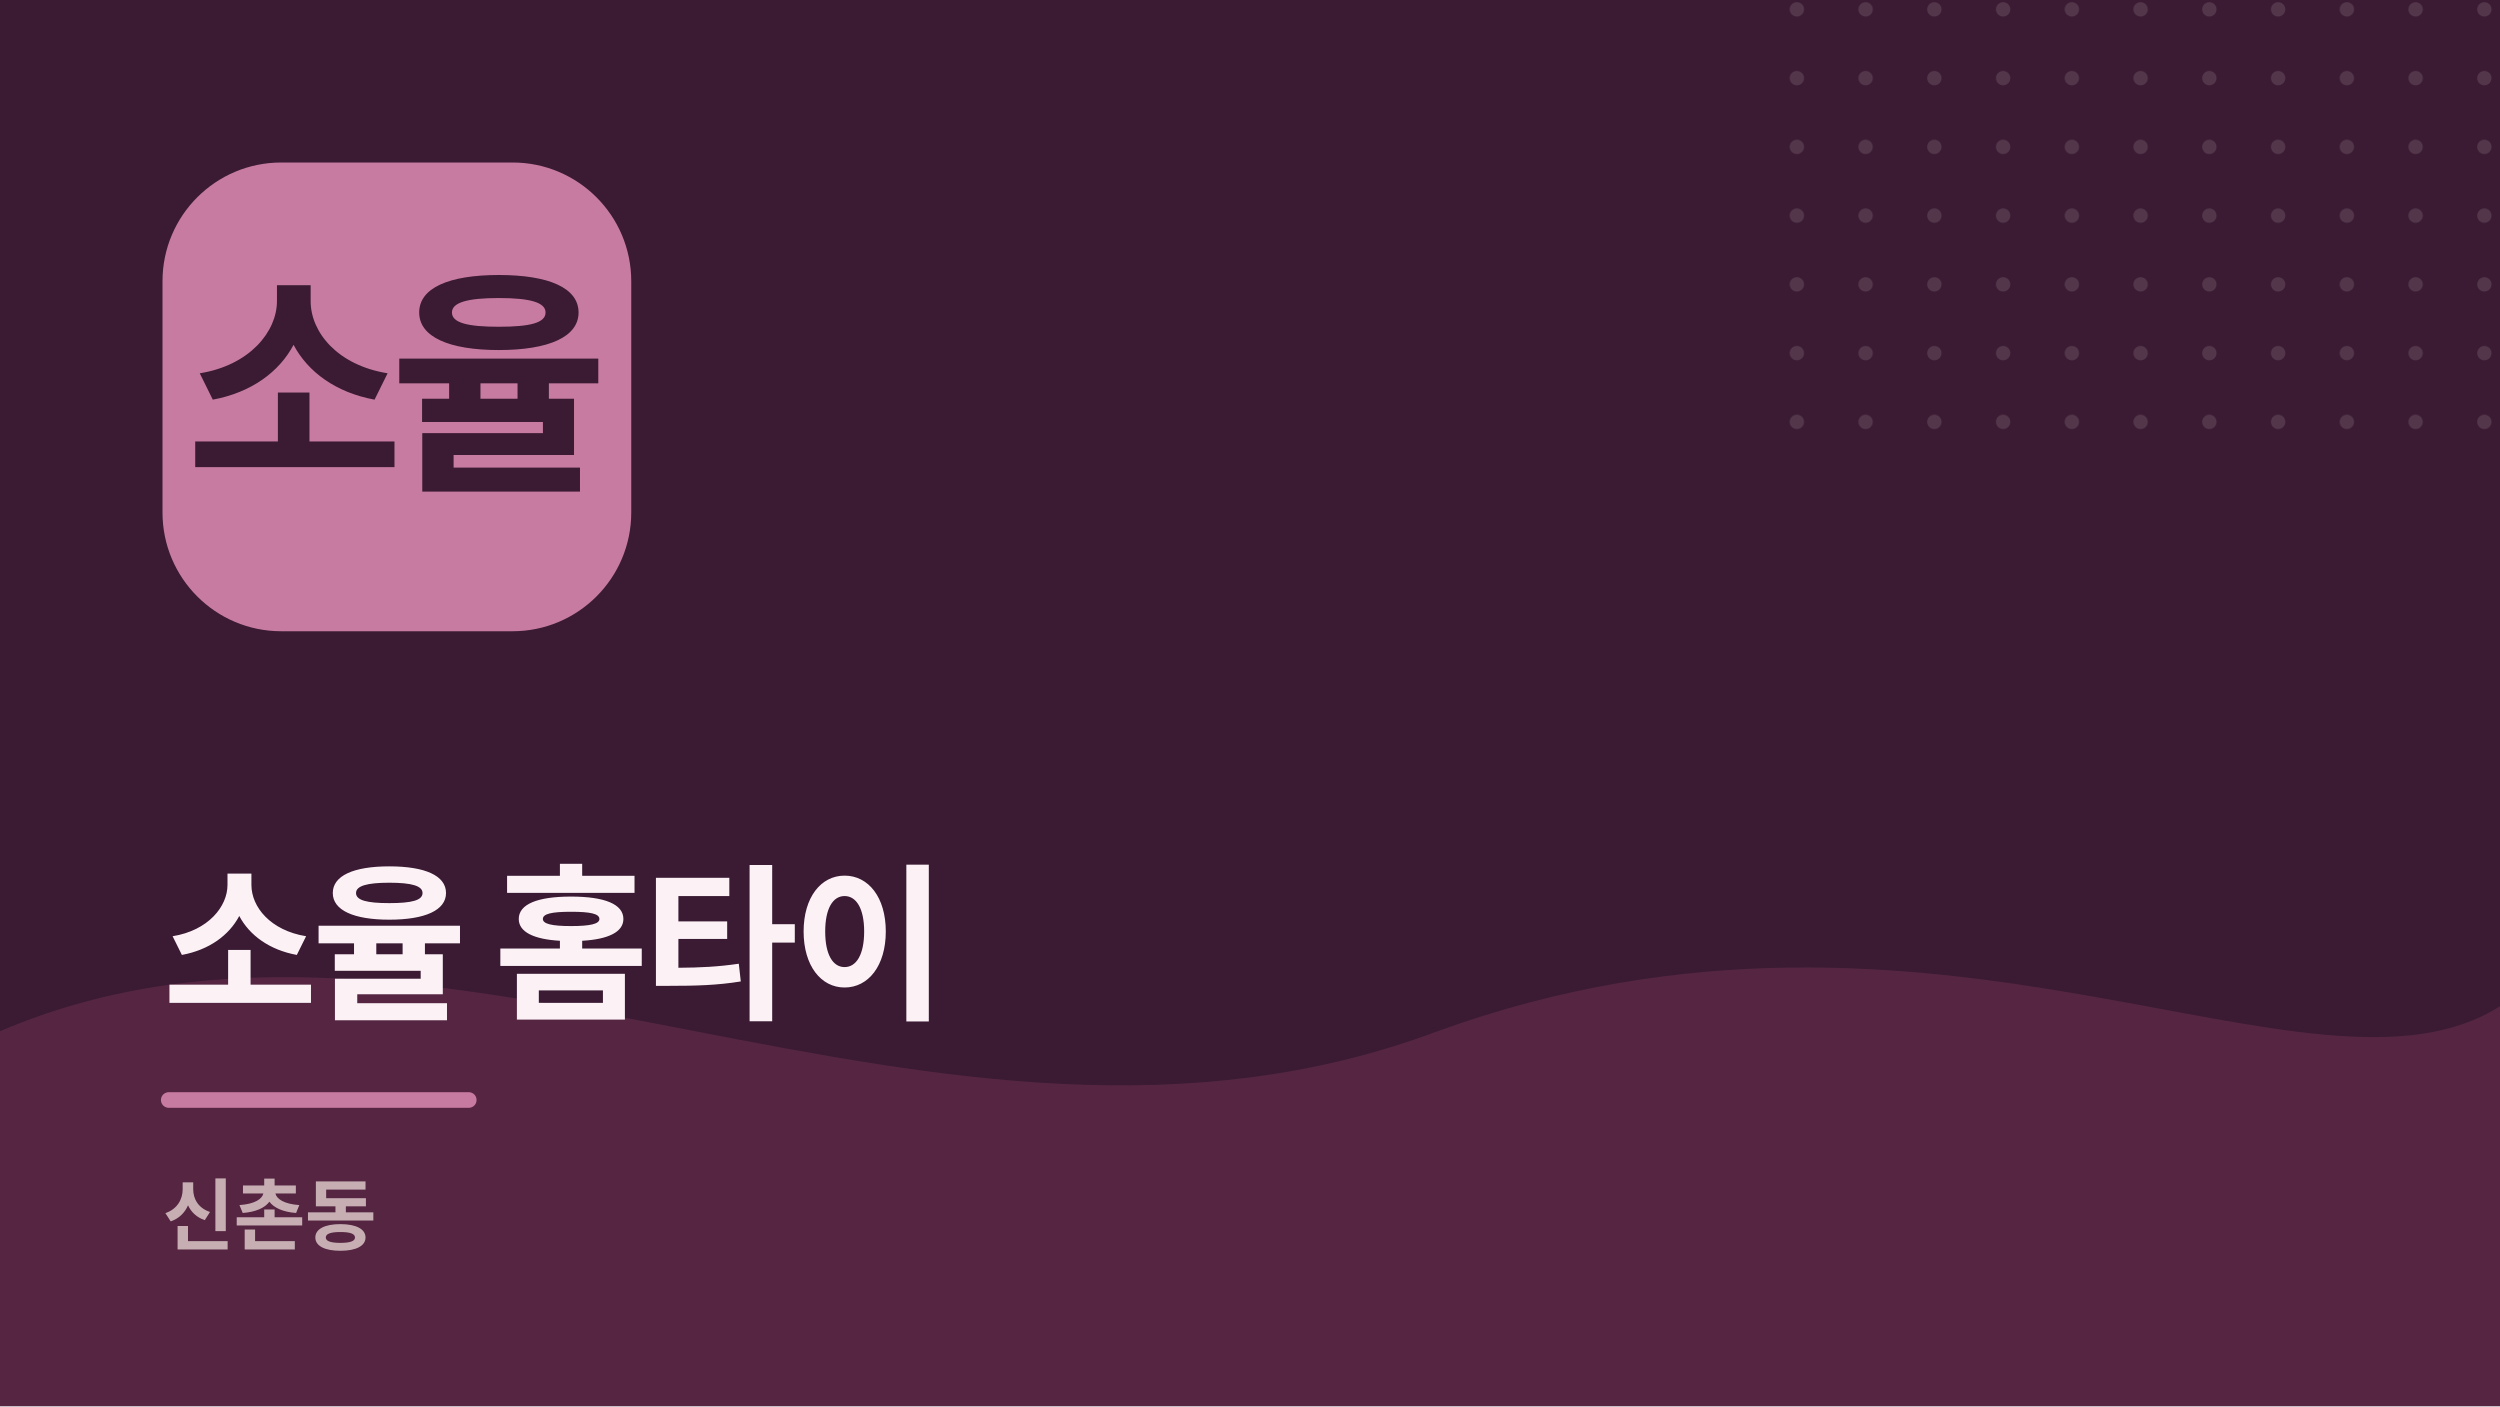
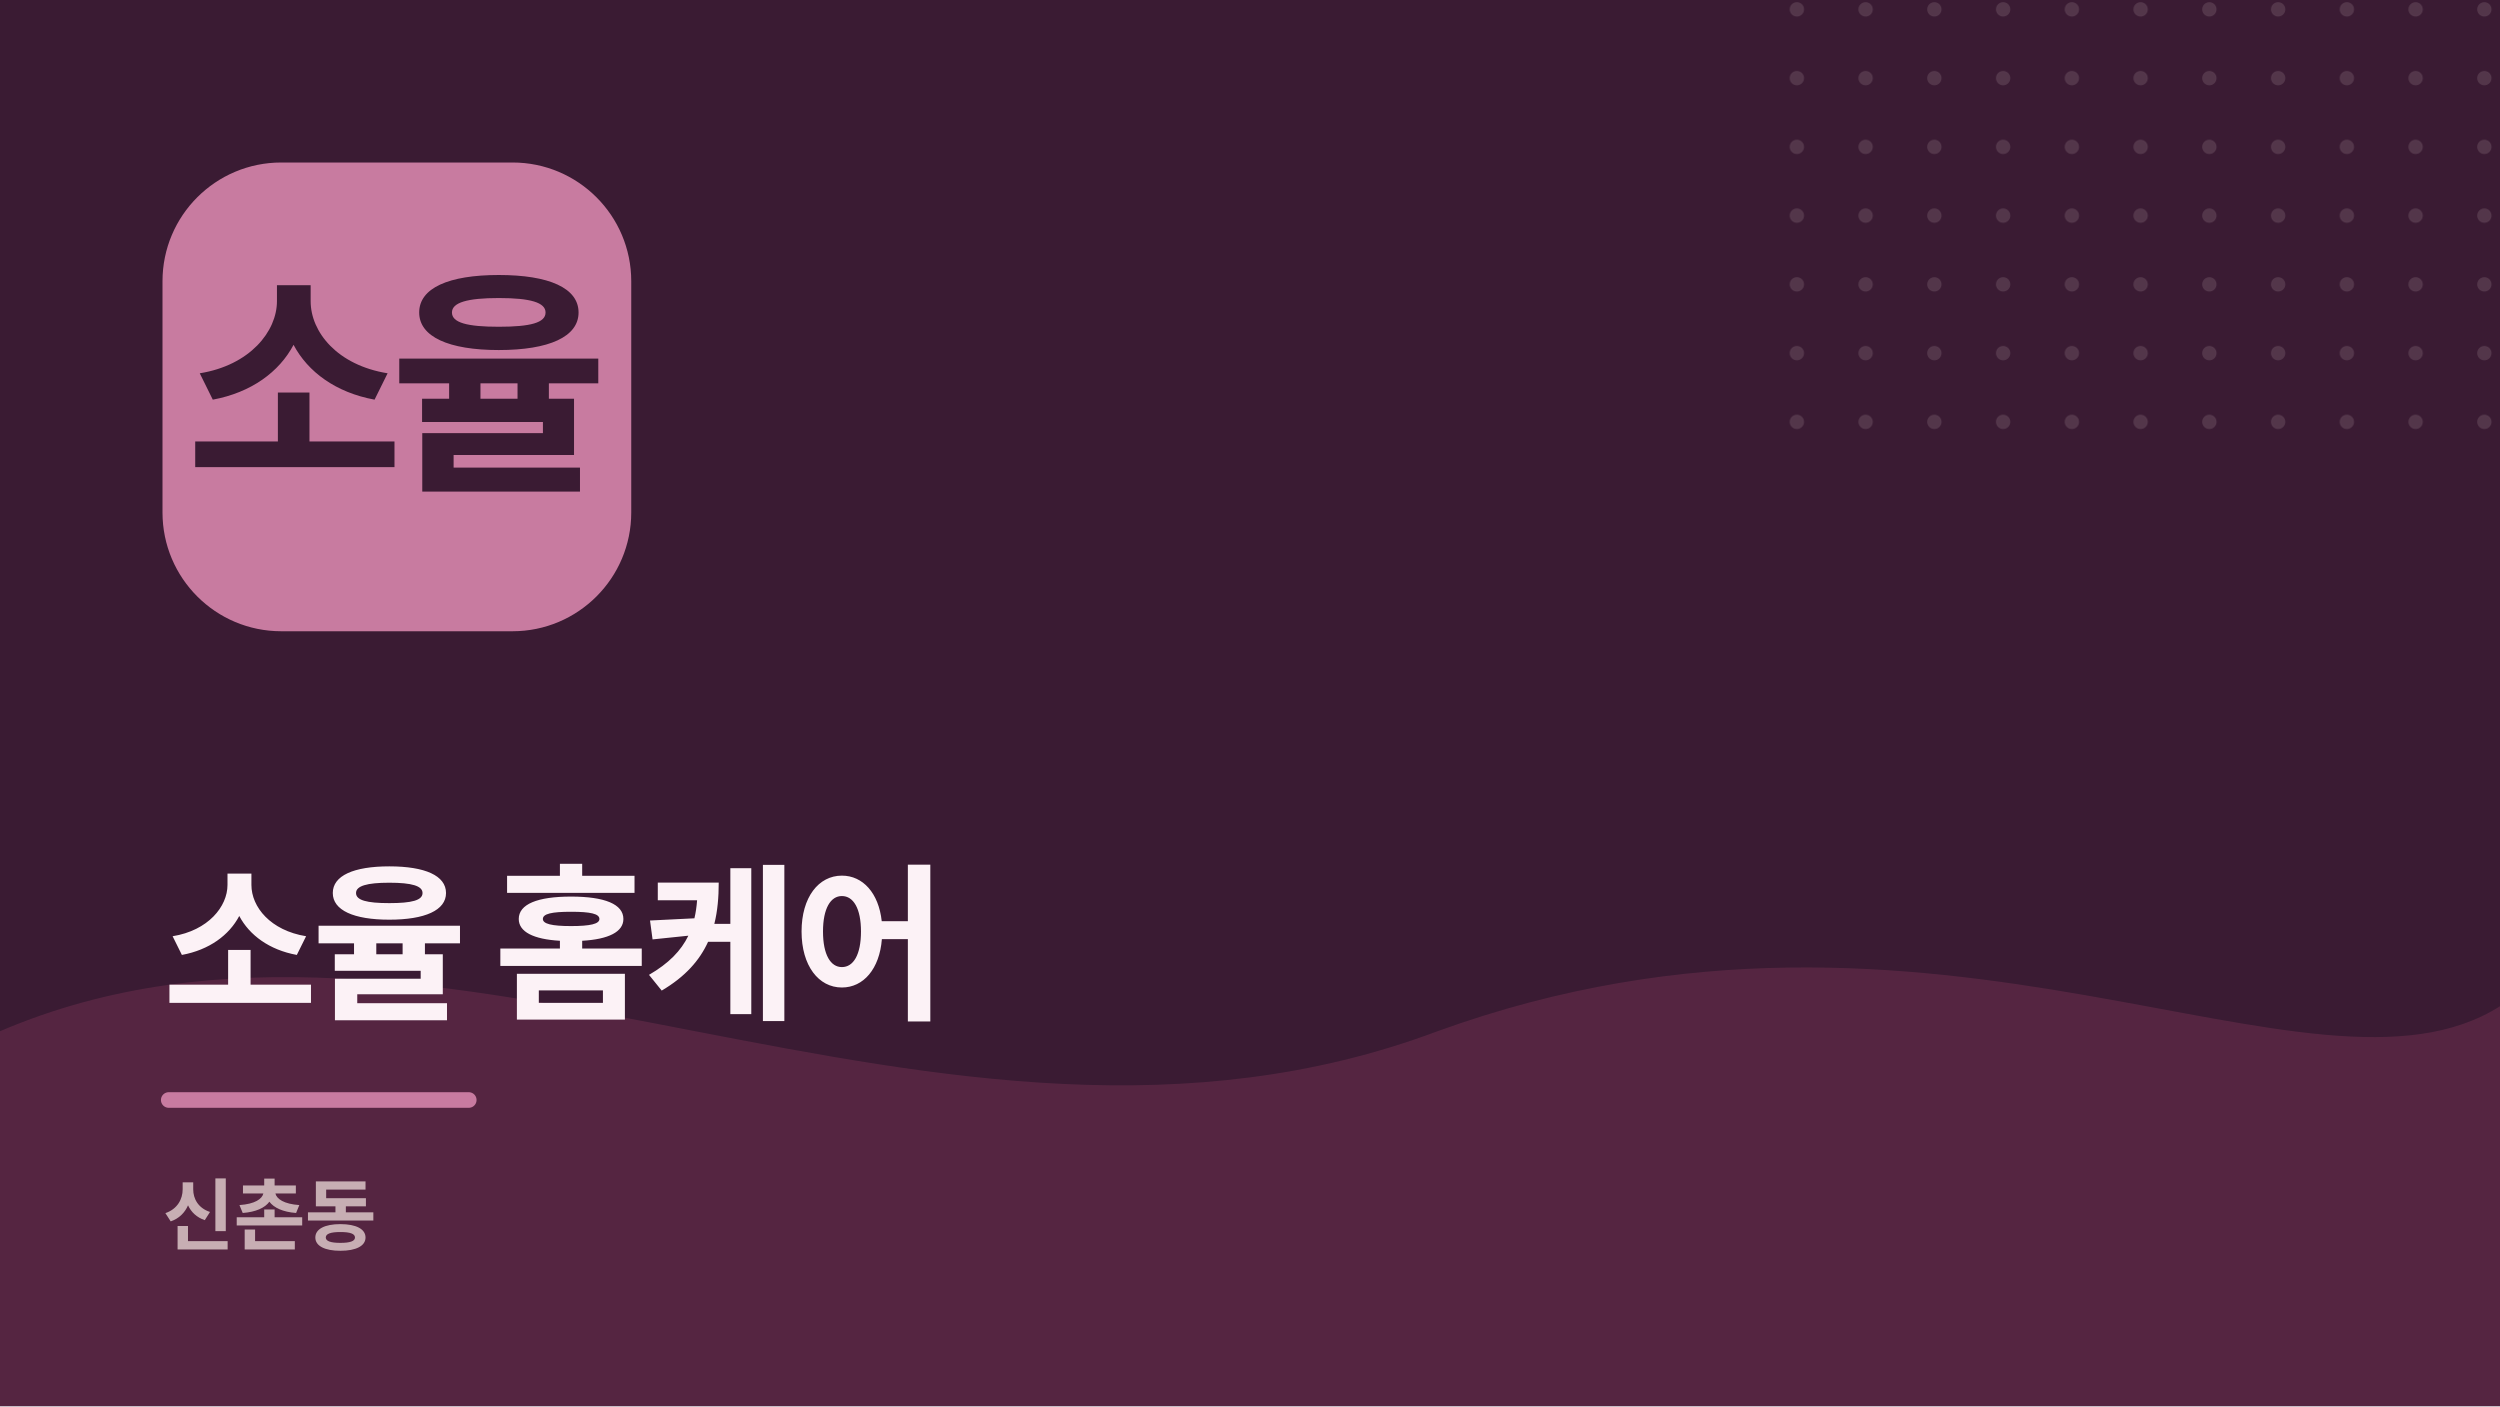
- <svg xmlns="http://www.w3.org/2000/svg" viewBox="0 0 800 450" role="img" preserveAspectRatio="xMidYMid slice" aria-label="소율 홈타이 홈타이 · 홈케어 이미지">
+ <svg xmlns="http://www.w3.org/2000/svg" viewBox="0 0 800 450" role="img" preserveAspectRatio="xMidYMid slice" aria-label="소율 홈케어 홈타이 · 홈케어 이미지">
  <defs>
    <pattern id="sdd005905" width="22" height="22" patternUnits="userSpaceOnUse">
      <circle cx="3" cy="3" r="2.3" fill="#F3E3DF" opacity=".34" />
    </pattern>
    <style> .k-ss-m{font-family:'Pretendard Variable',Pretendard,-apple-system,'Apple SD Gothic Neo','Noto Sans KR',sans-serif;font-weight:900;letter-spacing:-.06em} .k-ss-n{font-family:'Pretendard Variable',Pretendard,-apple-system,'Apple SD Gothic Neo','Noto Sans KR',sans-serif;font-weight:850;letter-spacing:-.035em} .k-ss-s{font-family:'Pretendard Variable',Pretendard,-apple-system,'Apple SD Gothic Neo','Noto Sans KR',sans-serif;font-weight:650;letter-spacing:-.01em} </style>
  </defs>
  <rect width="800" height="450" fill="#3A1B33" />
  <path d="M0 330 C140 270 300 390 460 330 C620 272 740 360 800 322 L800 450 L0 450Z" fill="#70304F" opacity=".5" />
  <rect x="560" y="0" width="240" height="150" fill="url(#sdd005905)" opacity=".4" />
  <rect x="52" y="52" width="150" height="150" rx="38" fill="#C87BA0" />
  <text class="k-ss-m" x="127" y="151" text-anchor="middle" font-size="76" fill="#3A1B33">소율</text>
-   <text class="k-ss-n" x="52" y="322" font-size="54" fill="#FCF2F6">소율 홈타이</text>
+   <text class="k-ss-n" x="52" y="322" font-size="54" fill="#FCF2F6">소율 홈케어</text>
  <line x1="54" y1="352" x2="150" y2="352" stroke="#C87BA0" stroke-width="5" stroke-linecap="round" />
  <text class="k-ss-s" x="52" y="398" font-size="25" fill="#F3E3DF" fill-opacity=".72">신촌동</text>
</svg>
